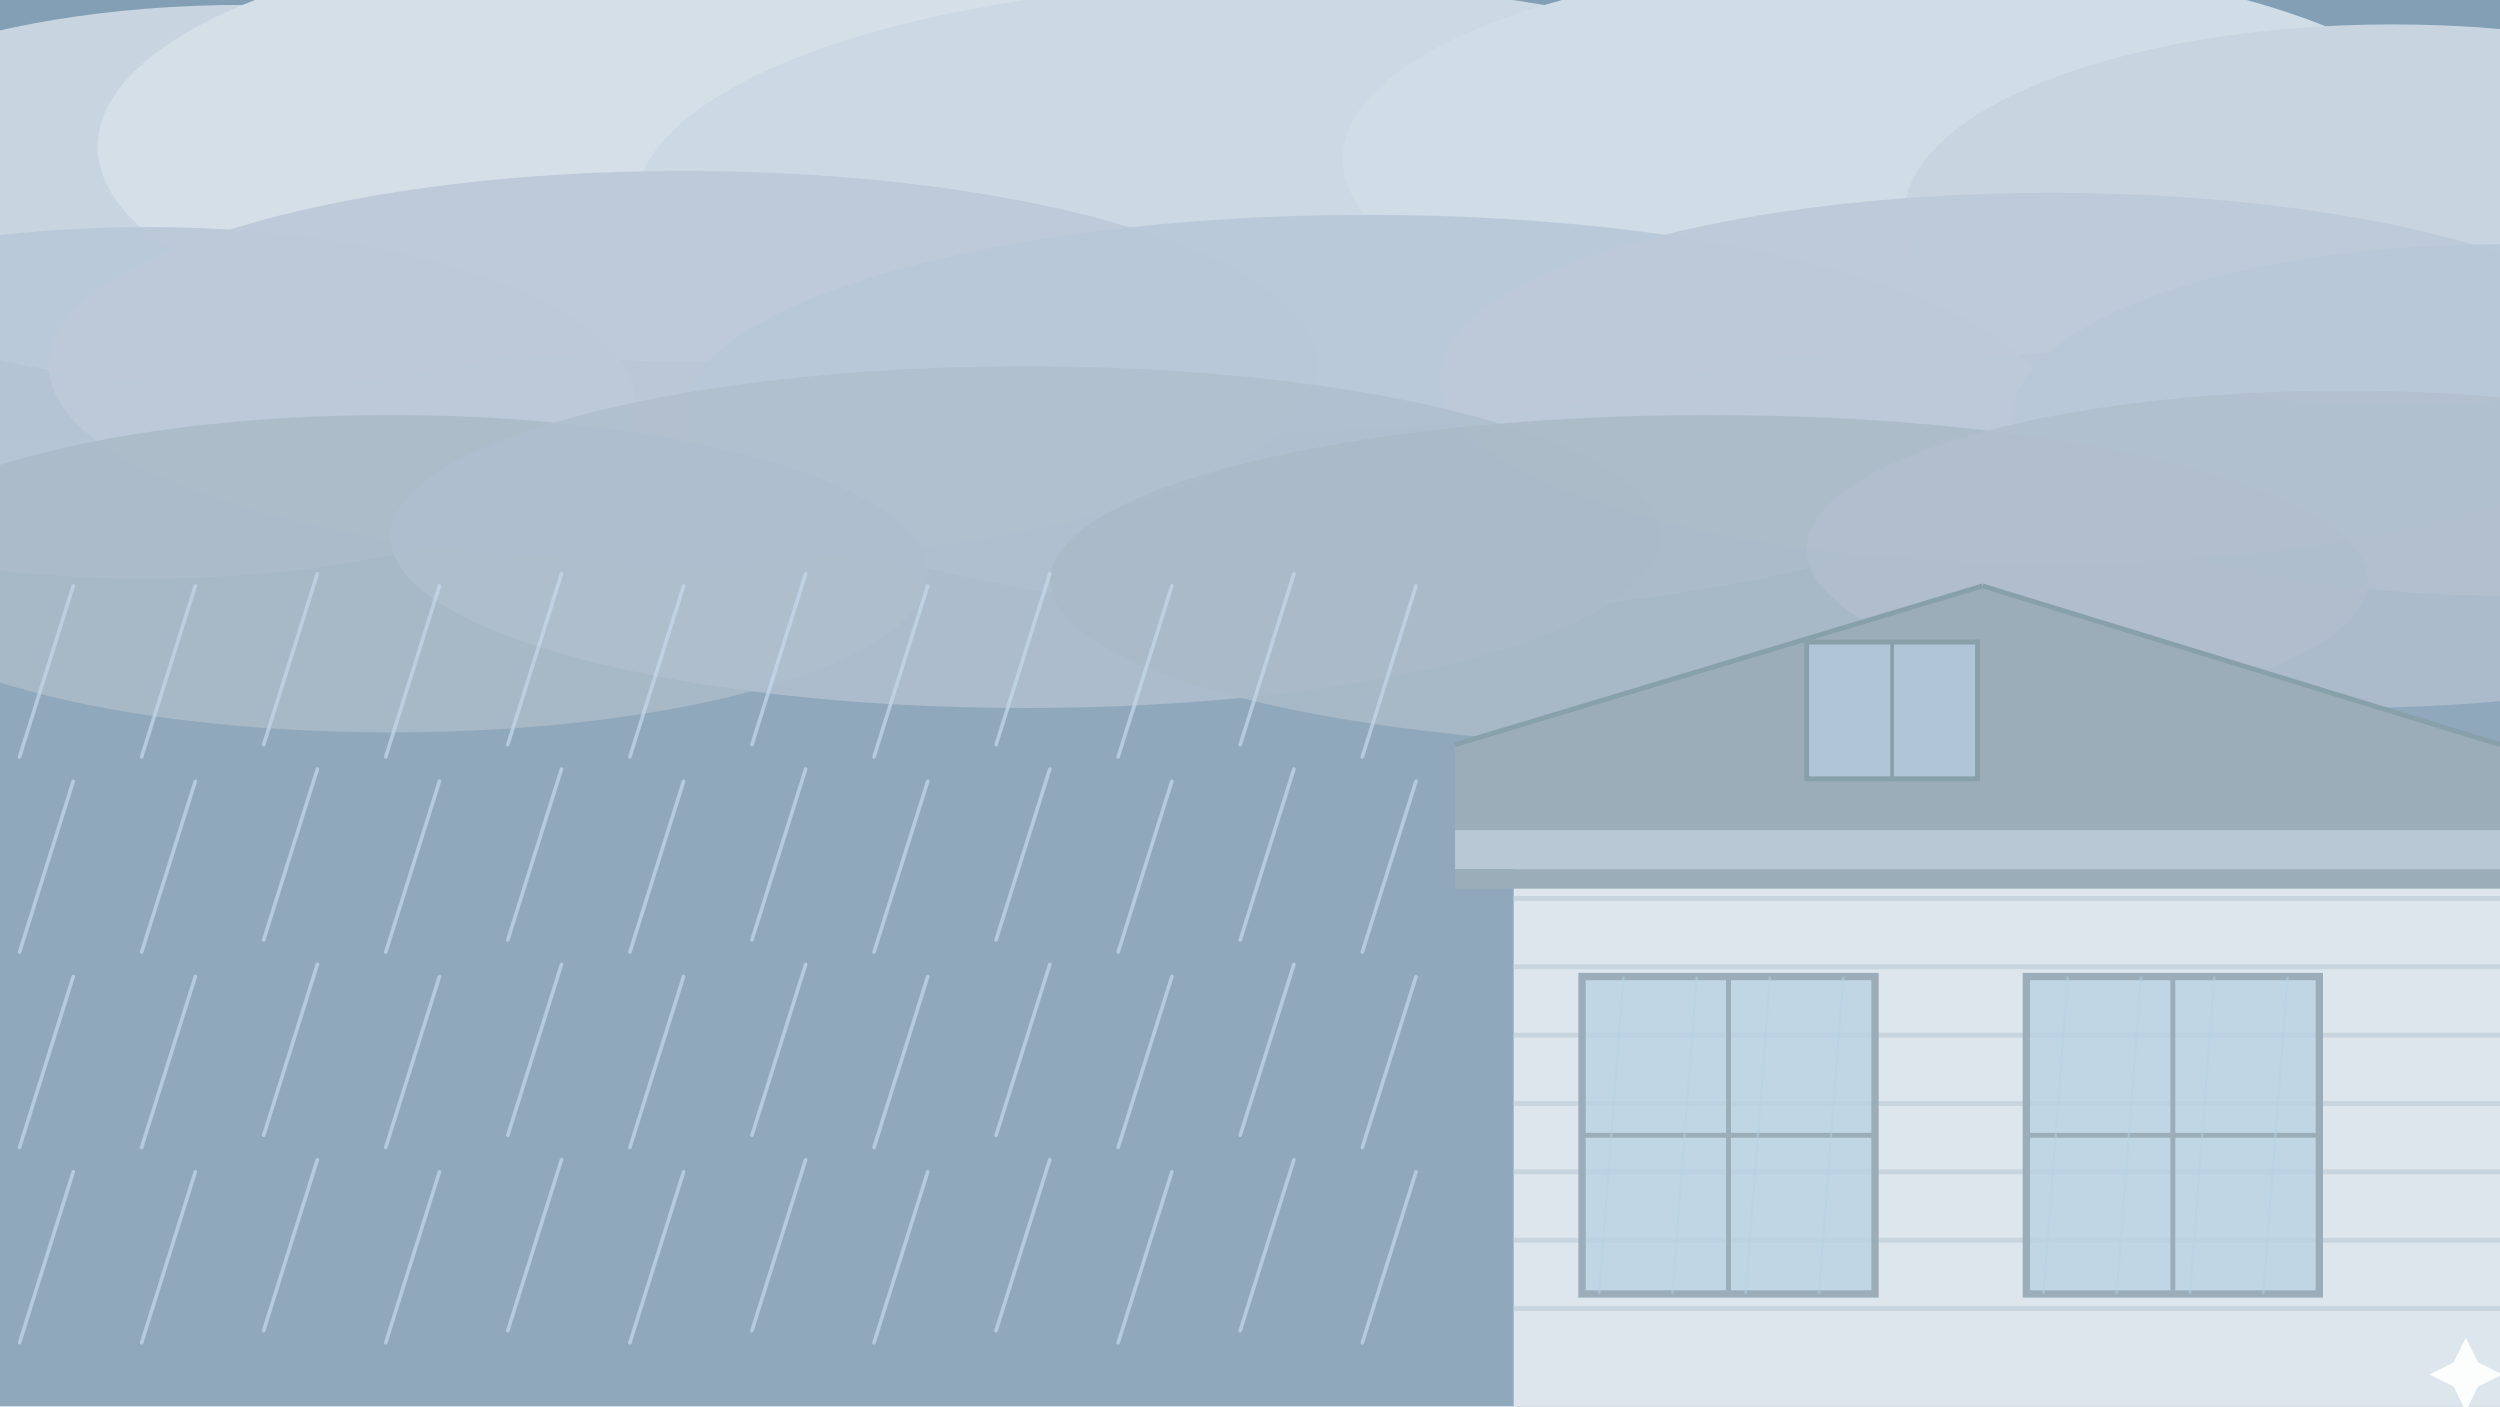
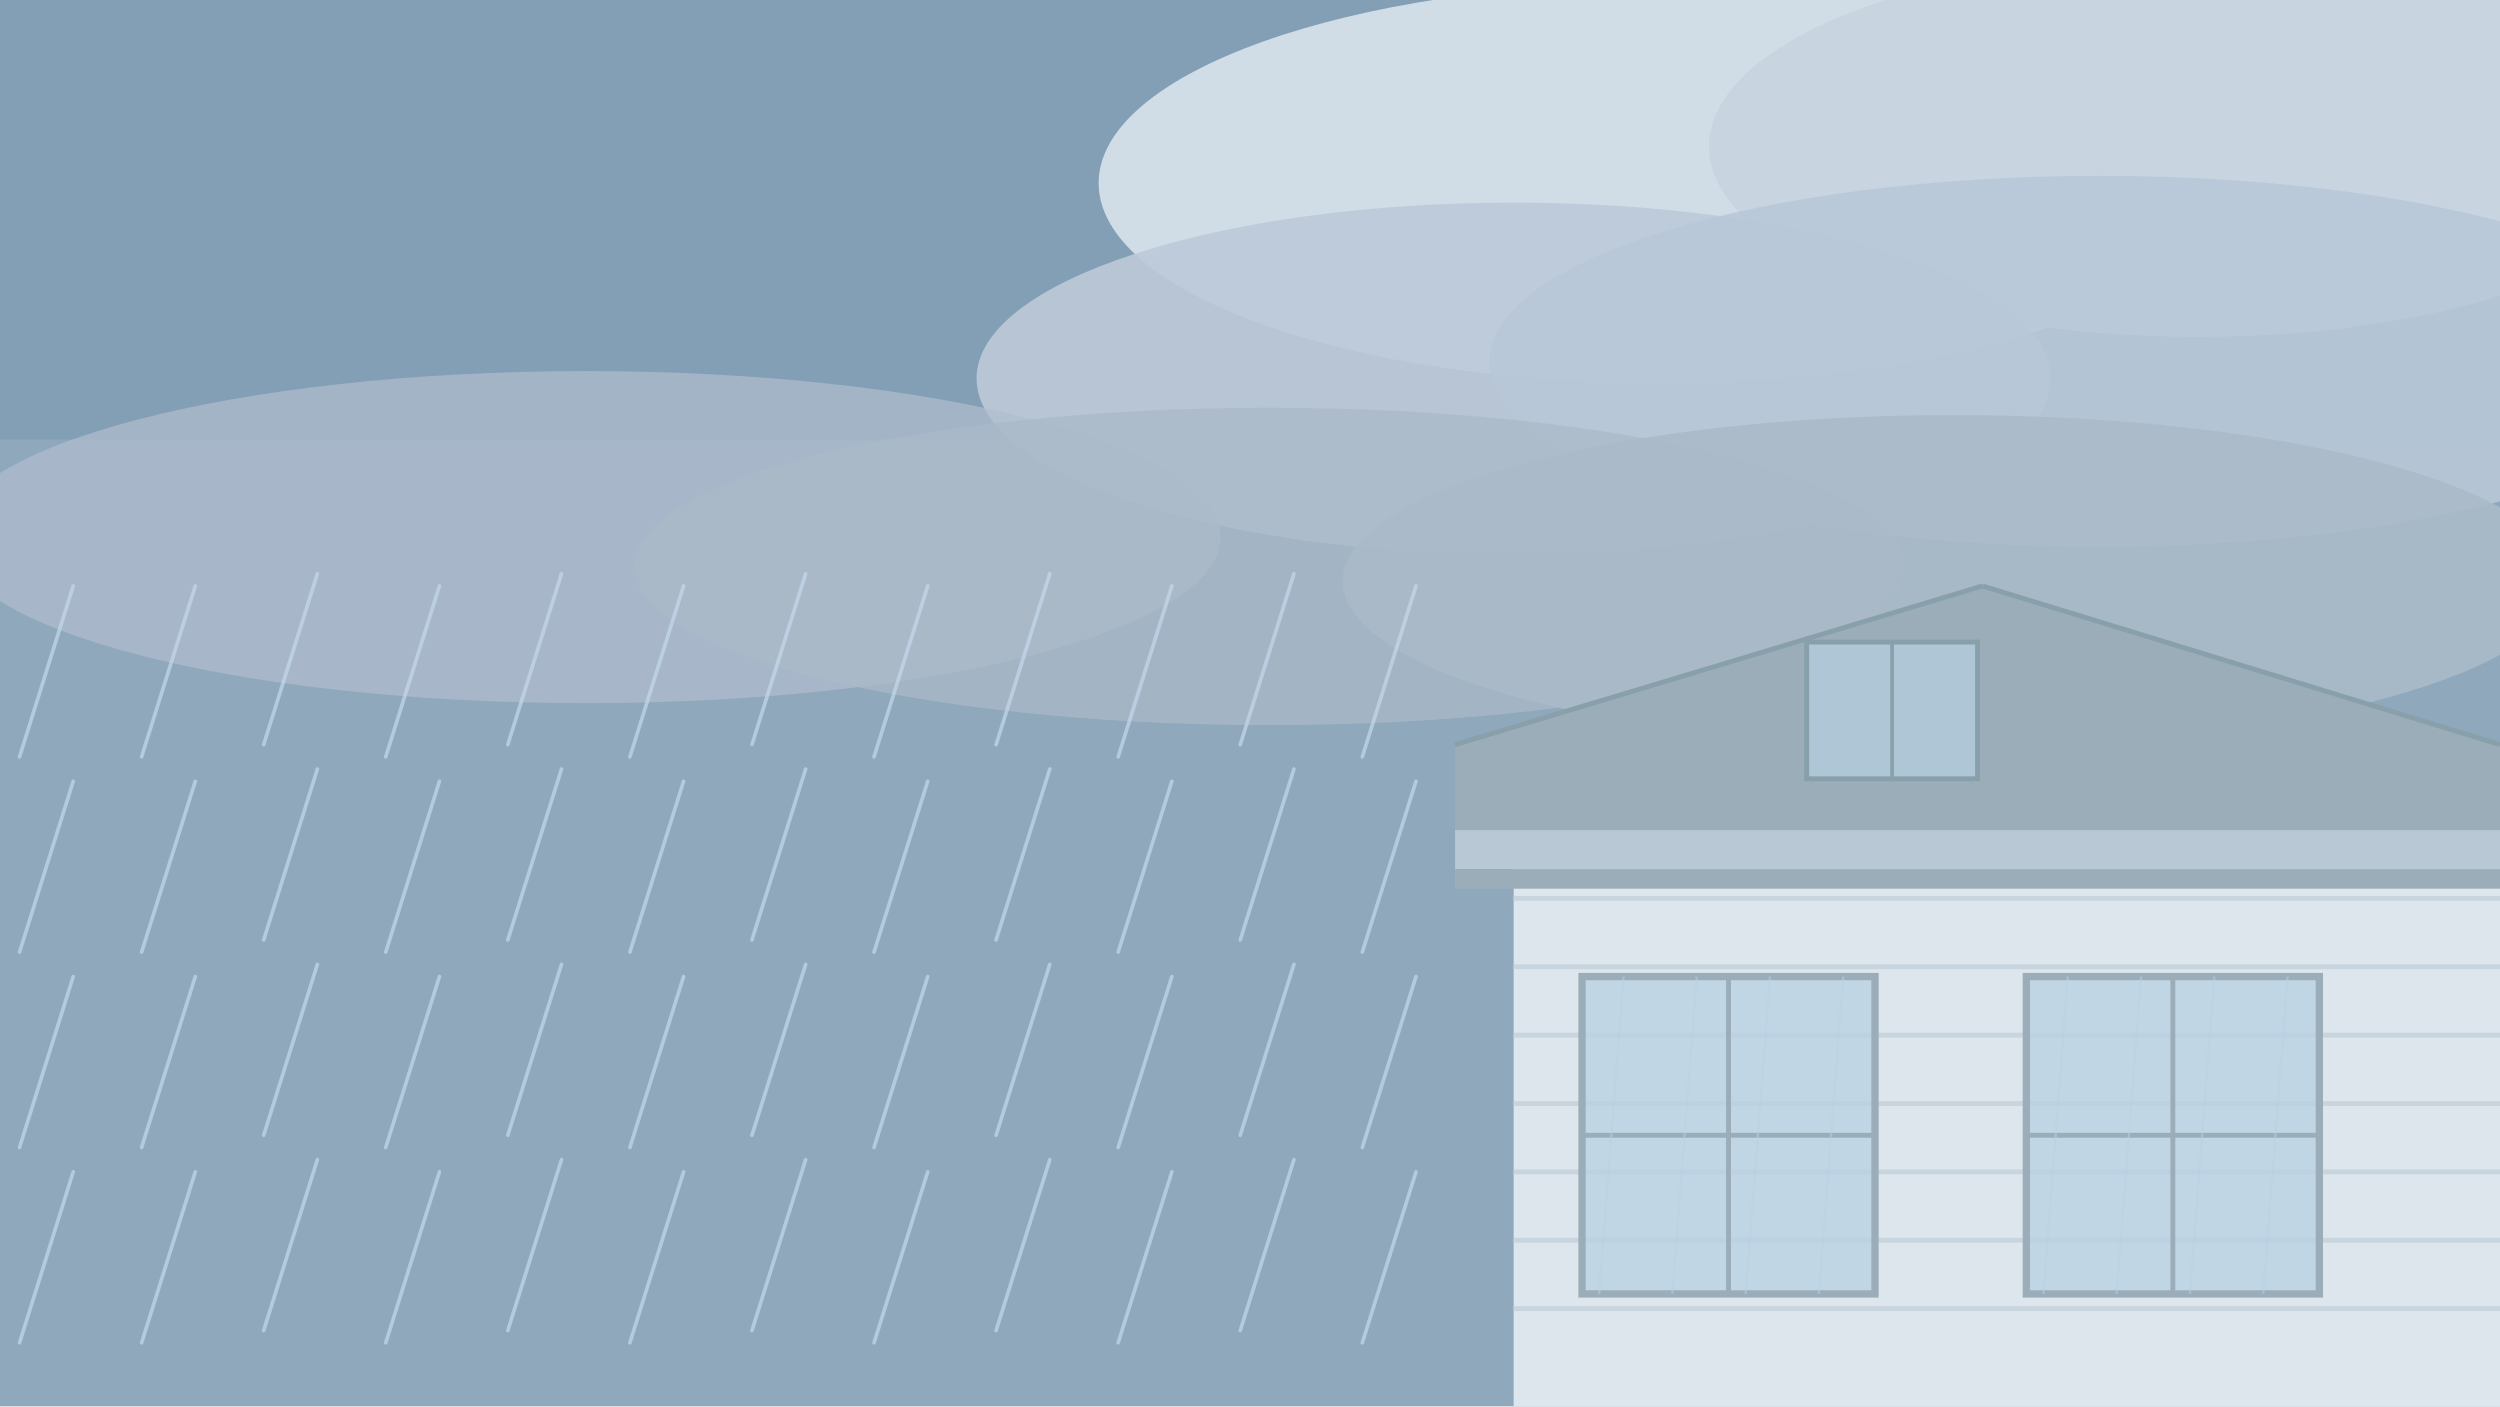
<svg xmlns="http://www.w3.org/2000/svg" viewBox="0 0 1024 576" width="1024" height="576">
  <rect width="1024" height="576" fill="#8fa8bc" />
  <rect width="1024" height="180" fill="#7a9ab0" opacity="0.6" />
-   <ellipse cx="100" cy="80" rx="200" ry="78" fill="#c8d5e0" />
-   <ellipse cx="280" cy="60" rx="240" ry="88" fill="#d4dfe8" />
-   <ellipse cx="520" cy="85" rx="260" ry="92" fill="#ccd9e4" />
-   <ellipse cx="780" cy="65" rx="230" ry="82" fill="#d0dce6" />
-   <ellipse cx="980" cy="88" rx="200" ry="78" fill="#c8d5e0" />
-   <ellipse cx="60" cy="165" rx="200" ry="72" fill="#b8c8d8" opacity="0.92" />
-   <ellipse cx="280" cy="150" rx="260" ry="80" fill="#bdc9d8" opacity="0.95" />
-   <ellipse cx="560" cy="170" rx="280" ry="82" fill="#b8c8d8" opacity="0.92" />
-   <ellipse cx="840" cy="155" rx="250" ry="76" fill="#bdc9d8" opacity="0.95" />
-   <ellipse cx="1024" cy="172" rx="200" ry="72" fill="#b8c8d8" opacity="0.9" />
-   <ellipse cx="160" cy="235" rx="220" ry="65" fill="#aabac8" opacity="0.88" />
-   <ellipse cx="420" cy="220" rx="260" ry="70" fill="#b0bece" opacity="0.88" />
-   <ellipse cx="700" cy="238" rx="270" ry="68" fill="#aabac8" opacity="0.88" />
-   <ellipse cx="960" cy="225" rx="220" ry="65" fill="#b0bece" opacity="0.85" />
+   <ellipse cx="680" cy="75" rx="230" ry="82" fill="#d0dce6" />
+   <ellipse cx="900" cy="60" rx="200" ry="78" fill="#c8d5e0" />
+   <ellipse cx="620" cy="155" rx="220" ry="72" fill="#bdc9d8" opacity="0.9" />
+   <ellipse cx="860" cy="148" rx="250" ry="76" fill="#b8c8d8" opacity="0.9" />
+   <ellipse cx="240" cy="220" rx="260" ry="68" fill="#b0bece" opacity="0.7" />
+   <ellipse cx="520" cy="232" rx="260" ry="65" fill="#aabac8" opacity="0.75" />
+   <ellipse cx="800" cy="238" rx="250" ry="68" fill="#aabac8" opacity="0.88" />
  <g stroke="rgba(200,220,240,0.65)" stroke-width="1.5" stroke-linecap="round">
    <line x1="30" y1="240" x2="8" y2="310" />
    <line x1="30" y1="320" x2="8" y2="390" />
    <line x1="30" y1="400" x2="8" y2="470" />
    <line x1="30" y1="480" x2="8" y2="550" />
    <line x1="80" y1="240" x2="58" y2="310" />
    <line x1="80" y1="320" x2="58" y2="390" />
    <line x1="80" y1="400" x2="58" y2="470" />
    <line x1="80" y1="480" x2="58" y2="550" />
    <line x1="130" y1="235" x2="108" y2="305" />
    <line x1="130" y1="315" x2="108" y2="385" />
    <line x1="130" y1="395" x2="108" y2="465" />
    <line x1="130" y1="475" x2="108" y2="545" />
    <line x1="180" y1="240" x2="158" y2="310" />
    <line x1="180" y1="320" x2="158" y2="390" />
    <line x1="180" y1="400" x2="158" y2="470" />
    <line x1="180" y1="480" x2="158" y2="550" />
    <line x1="230" y1="235" x2="208" y2="305" />
    <line x1="230" y1="315" x2="208" y2="385" />
    <line x1="230" y1="395" x2="208" y2="465" />
    <line x1="230" y1="475" x2="208" y2="545" />
    <line x1="280" y1="240" x2="258" y2="310" />
    <line x1="280" y1="320" x2="258" y2="390" />
    <line x1="280" y1="400" x2="258" y2="470" />
    <line x1="280" y1="480" x2="258" y2="550" />
    <line x1="330" y1="235" x2="308" y2="305" />
    <line x1="330" y1="315" x2="308" y2="385" />
    <line x1="330" y1="395" x2="308" y2="465" />
    <line x1="330" y1="475" x2="308" y2="545" />
    <line x1="380" y1="240" x2="358" y2="310" />
    <line x1="380" y1="320" x2="358" y2="390" />
    <line x1="380" y1="400" x2="358" y2="470" />
    <line x1="380" y1="480" x2="358" y2="550" />
    <line x1="430" y1="235" x2="408" y2="305" />
    <line x1="430" y1="315" x2="408" y2="385" />
    <line x1="430" y1="395" x2="408" y2="465" />
    <line x1="430" y1="475" x2="408" y2="545" />
    <line x1="480" y1="240" x2="458" y2="310" />
    <line x1="480" y1="320" x2="458" y2="390" />
    <line x1="480" y1="400" x2="458" y2="470" />
    <line x1="480" y1="480" x2="458" y2="550" />
    <line x1="530" y1="235" x2="508" y2="305" />
    <line x1="530" y1="315" x2="508" y2="385" />
    <line x1="530" y1="395" x2="508" y2="465" />
    <line x1="530" y1="475" x2="508" y2="545" />
    <line x1="580" y1="240" x2="558" y2="310" />
    <line x1="580" y1="320" x2="558" y2="390" />
    <line x1="580" y1="400" x2="558" y2="470" />
    <line x1="580" y1="480" x2="558" y2="550" />
  </g>
  <rect x="620" y="340" width="404" height="236" fill="#dde6ec" />
  <line x1="620" y1="368" x2="1024" y2="368" stroke="#c8d5de" stroke-width="2" />
  <line x1="620" y1="396" x2="1024" y2="396" stroke="#c8d5de" stroke-width="2" />
  <line x1="620" y1="424" x2="1024" y2="424" stroke="#c8d5de" stroke-width="2" />
  <line x1="620" y1="452" x2="1024" y2="452" stroke="#c8d5de" stroke-width="2" />
  <line x1="620" y1="480" x2="1024" y2="480" stroke="#c8d5de" stroke-width="2" />
  <line x1="620" y1="508" x2="1024" y2="508" stroke="#c8d5de" stroke-width="2" />
  <line x1="620" y1="536" x2="1024" y2="536" stroke="#c8d5de" stroke-width="2" />
  <polygon points="596,348 1024,348 1024,305 812,240 596,305" fill="#9aadb8" />
  <line x1="596" y1="305" x2="812" y2="240" stroke="#88a0aa" stroke-width="2" />
  <line x1="812" y1="240" x2="1024" y2="305" stroke="#88a0aa" stroke-width="2" />
  <rect x="596" y="340" width="428" height="16" fill="#b8c8d5" />
  <rect x="596" y="356" width="428" height="8" fill="#9aadb8" />
  <rect x="648" y="400" width="120" height="130" fill="#b8d0e2" opacity="0.75" />
  <rect x="648" y="400" width="120" height="130" fill="none" stroke="#9aadb8" stroke-width="3" />
  <line x1="708" y1="400" x2="708" y2="530" stroke="#9aadb8" stroke-width="2" />
  <line x1="648" y1="465" x2="768" y2="465" stroke="#9aadb8" stroke-width="2" />
  <line x1="665" y1="400" x2="655" y2="530" stroke="rgba(180,210,230,0.5)" stroke-width="1" />
  <line x1="695" y1="400" x2="685" y2="530" stroke="rgba(180,210,230,0.5)" stroke-width="1" />
  <line x1="725" y1="400" x2="715" y2="530" stroke="rgba(180,210,230,0.5)" stroke-width="1" />
  <line x1="755" y1="400" x2="745" y2="530" stroke="rgba(180,210,230,0.5)" stroke-width="1" />
  <rect x="830" y="400" width="120" height="130" fill="#b8d0e2" opacity="0.75" />
  <rect x="830" y="400" width="120" height="130" fill="none" stroke="#9aadb8" stroke-width="3" />
  <line x1="890" y1="400" x2="890" y2="530" stroke="#9aadb8" stroke-width="2" />
  <line x1="830" y1="465" x2="950" y2="465" stroke="#9aadb8" stroke-width="2" />
  <line x1="847" y1="400" x2="837" y2="530" stroke="rgba(180,210,230,0.5)" stroke-width="1" />
  <line x1="877" y1="400" x2="867" y2="530" stroke="rgba(180,210,230,0.5)" stroke-width="1" />
  <line x1="907" y1="400" x2="897" y2="530" stroke="rgba(180,210,230,0.5)" stroke-width="1" />
  <line x1="937" y1="400" x2="927" y2="530" stroke="rgba(180,210,230,0.5)" stroke-width="1" />
  <rect x="740" y="263" width="70" height="56" fill="#b8d0e2" opacity="0.7" />
  <rect x="740" y="263" width="70" height="56" fill="none" stroke="#88a0aa" stroke-width="2" />
  <line x1="775" y1="263" x2="775" y2="319" stroke="#88a0aa" stroke-width="1.5" />
-   <path d="M1005 558 l5-10 l5 10 l10 5 l-10 5 l-5 10 l-5-10 l-10-5 z" fill="white" opacity="0.9" />
</svg>
